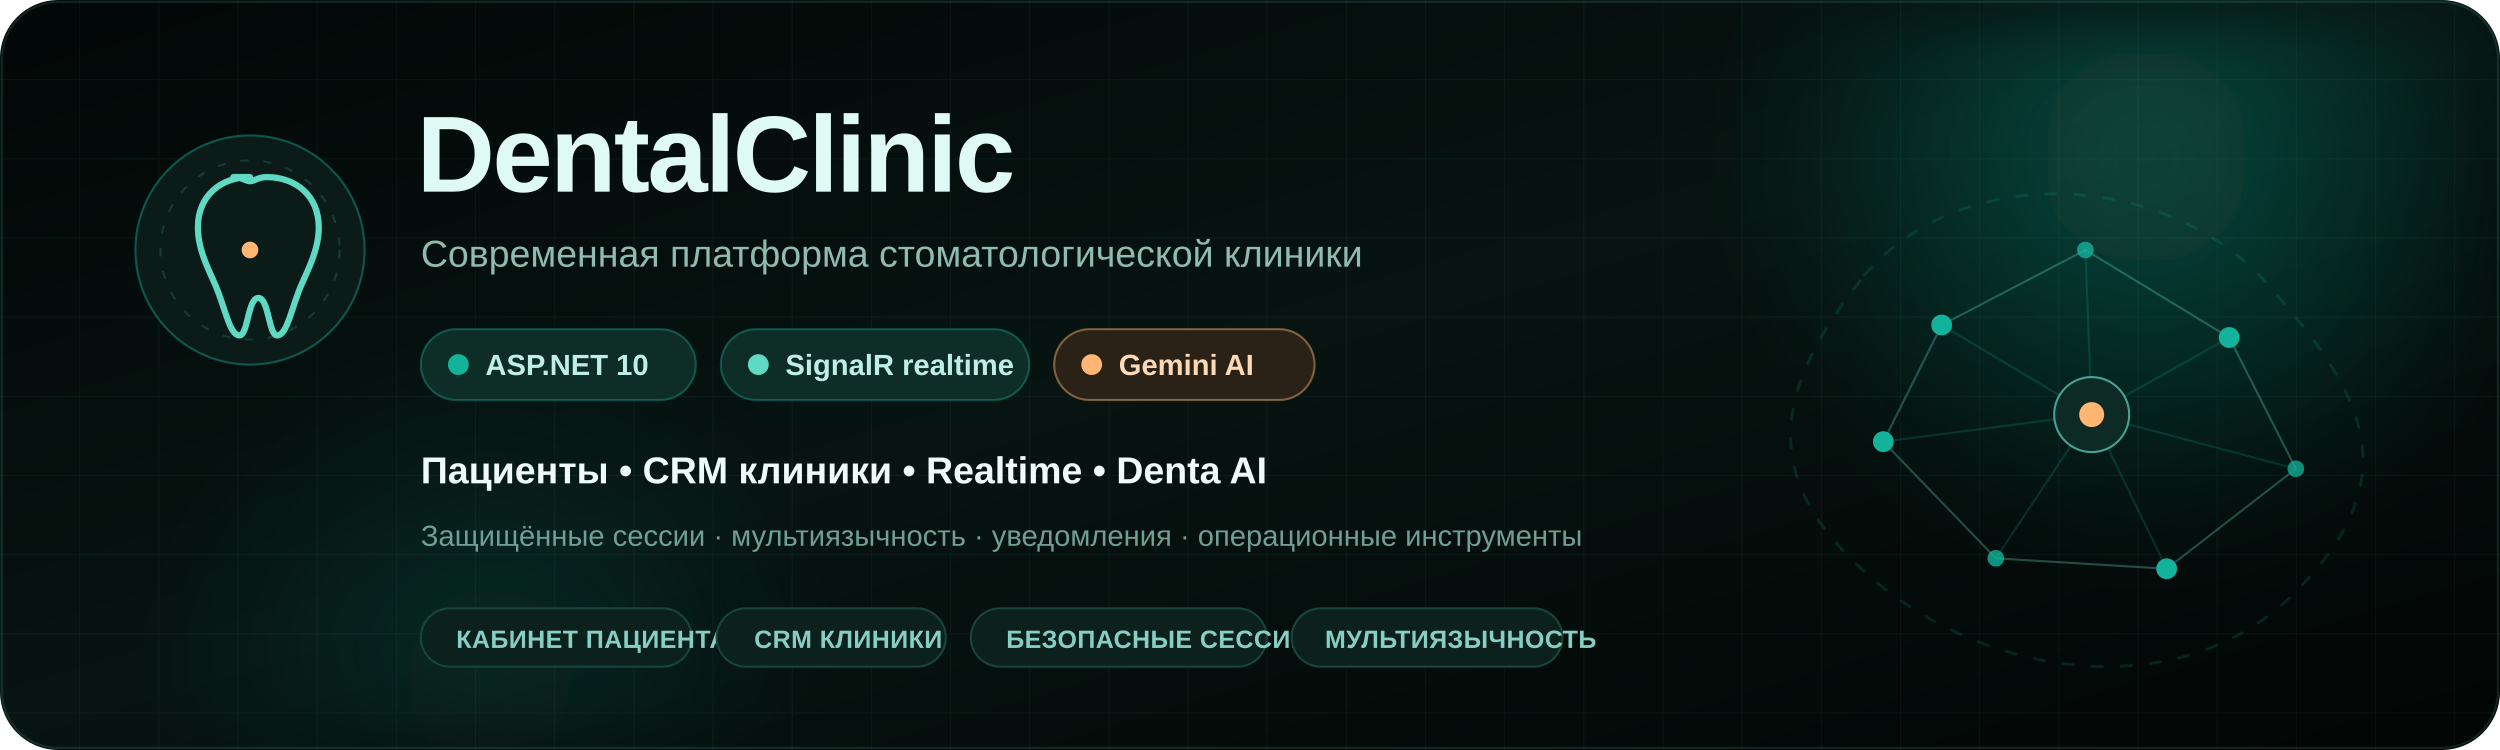
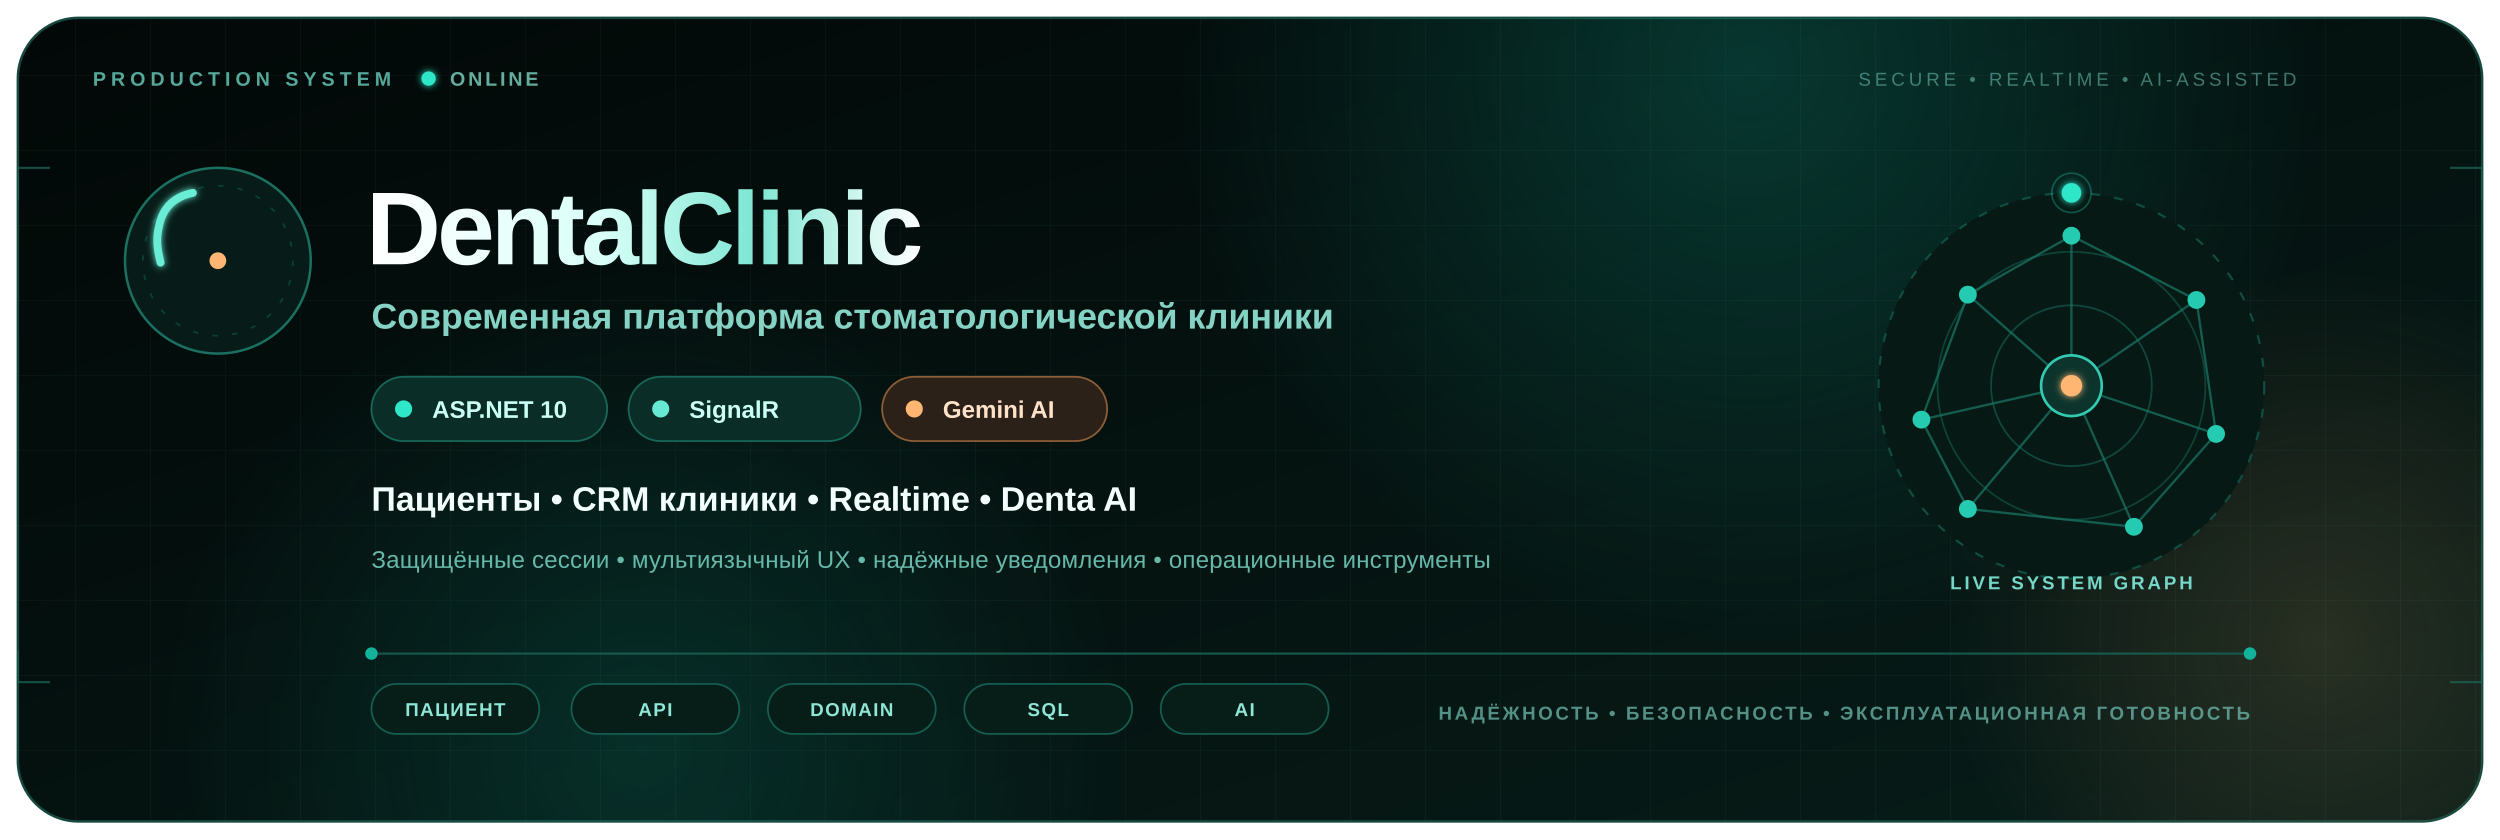
- <svg xmlns="http://www.w3.org/2000/svg" viewBox="0 0 1200 360" role="img" aria-labelledby="title desc">
+ <svg xmlns="http://www.w3.org/2000/svg" width="1400" height="470" viewBox="0 0 1400 470" role="img" aria-labelledby="title desc">
  <defs>
    <linearGradient id="bg" x1="0" y1="0" x2="1" y2="1">
-       <stop offset="0" stop-color="#020706" />
-       <stop offset="0.48" stop-color="#071411" />
-       <stop offset="1" stop-color="#020504" />
+       <stop offset="0%" stop-color="#020807" />
+       <stop offset="45%" stop-color="#04110f" />
+       <stop offset="100%" stop-color="#071c18" />
    </linearGradient>
-     <linearGradient id="line" x1="0" y1="0" x2="1" y2="0">
-       <stop offset="0" stop-color="#13b39b" stop-opacity="0" />
-       <stop offset="0.5" stop-color="#5fd9c4" stop-opacity="0.75" />
-       <stop offset="1" stop-color="#13b39b" stop-opacity="0" />
+     <radialGradient id="glowA" cx="50%" cy="50%" r="50%">
+       <stop offset="0%" stop-color="#13b39b" stop-opacity=".24" />
+       <stop offset="100%" stop-color="#13b39b" stop-opacity="0" />
+     </radialGradient>
+     <radialGradient id="glowB" cx="50%" cy="50%" r="50%">
+       <stop offset="0%" stop-color="#ffb672" stop-opacity=".14" />
+       <stop offset="100%" stop-color="#ffb672" stop-opacity="0" />
+     </radialGradient>
+     <linearGradient id="titleGrad" x1="0" y1="0" x2="1" y2="0">
+       <stop offset="0%" stop-color="#ffffff" />
+       <stop offset="42%" stop-color="#d9fff8" />
+       <stop offset="70%" stop-color="#7ee6d3" />
+       <stop offset="100%" stop-color="#ffffff" />
+       <animate attributeName="x1" values="-0.2;0.5;-0.2" dur="8s" repeatCount="indefinite" />
+       <animate attributeName="x2" values="0.8;1.5;0.8" dur="8s" repeatCount="indefinite" />
    </linearGradient>
-     <radialGradient id="glow">
-       <stop offset="0" stop-color="#13b39b" stop-opacity="0.34" />
-       <stop offset="1" stop-color="#13b39b" stop-opacity="0" />
-     </radialGradient>
-     <pattern id="grid" width="38" height="38" patternUnits="userSpaceOnUse">
-       <path d="M38 0H0V38" fill="none" stroke="#5fd9c4" stroke-opacity="0.055" stroke-width="1" />
+     <linearGradient id="scan" x1="0" y1="0" x2="1" y2="0">
+       <stop offset="0%" stop-color="#13b39b" stop-opacity="0" />
+       <stop offset="48%" stop-color="#8ff5e2" stop-opacity=".06" />
+       <stop offset="50%" stop-color="#ffffff" stop-opacity=".28" />
+       <stop offset="52%" stop-color="#8ff5e2" stop-opacity=".06" />
+       <stop offset="100%" stop-color="#13b39b" stop-opacity="0" />
+     </linearGradient>
+     <pattern id="grid" width="42" height="42" patternUnits="userSpaceOnUse">
+       <path d="M42 0H0V42" fill="none" stroke="#65d4c1" stroke-opacity=".055" stroke-width="1" />
    </pattern>
-     <filter id="blur">
-       <feGaussianBlur stdDeviation="24" />
+     <filter id="softGlow" x="-60%" y="-60%" width="220%" height="220%">
+       <feGaussianBlur stdDeviation="7" result="blur" />
+       <feMerge>
+         <feMergeNode in="blur" />
+         <feMergeNode in="SourceGraphic" />
+       </feMerge>
    </filter>
-     <clipPath id="clip">
-       <rect x="0" y="0" width="1200" height="360" rx="28" />
+     <filter id="microGlow" x="-40%" y="-40%" width="180%" height="180%">
+       <feGaussianBlur stdDeviation="2.2" result="b" />
+       <feMerge>
+         <feMergeNode in="b" />
+         <feMergeNode in="SourceGraphic" />
+       </feMerge>
+     </filter>
+     <clipPath id="panelClip">
+       <rect x="10" y="10" width="1380" height="450" rx="34" />
    </clipPath>
  </defs>
-   <g clip-path="url(#clip)">
-     <rect width="1200" height="360" rx="28" fill="url(#bg)" />
-     <rect width="1200" height="360" fill="url(#grid)" />
-     <circle cx="1030" cy="75" r="190" fill="url(#glow)" filter="url(#blur)">
-       <animate attributeName="cx" values="1030;970;1030" dur="9s" repeatCount="indefinite" />
-       <animate attributeName="cy" values="75;118;75" dur="11s" repeatCount="indefinite" />
+   <rect x="10" y="10" width="1380" height="450" rx="34" fill="url(#bg)" stroke="#16483f" stroke-width="1.4" />
+   <g clip-path="url(#panelClip)">
+     <rect x="10" y="10" width="1380" height="450" fill="url(#grid)" />
+     <circle cx="980" cy="40" r="320" fill="url(#glowA)">
+       <animate attributeName="cx" values="980;1120;980" dur="13s" repeatCount="indefinite" />
+       <animate attributeName="cy" values="40;120;40" dur="11s" repeatCount="indefinite" />
    </circle>
-     <circle cx="235" cy="325" r="155" fill="url(#glow)" opacity="0.44" filter="url(#blur)">
-       <animate attributeName="cx" values="235;305;235" dur="12s" repeatCount="indefinite" />
+     <circle cx="360" cy="420" r="270" fill="url(#glowA)" opacity=".72">
+       <animate attributeName="cx" values="360;520;360" dur="15s" repeatCount="indefinite" />
    </circle>
-     <rect x="0" y="-12" width="1200" height="2" fill="url(#line)" opacity="0">
-       <animate attributeName="y" values="-12;372" dur="6.5s" repeatCount="indefinite" />
-       <animate attributeName="opacity" values="0;0.28;0.28;0" dur="6.5s" repeatCount="indefinite" />
+     <circle cx="1300" cy="360" r="210" fill="url(#glowB)">
+       <animate attributeName="cy" values="360;290;360" dur="10s" repeatCount="indefinite" />
+     </circle>
+     <rect x="-520" y="10" width="420" height="450" fill="url(#scan)" opacity=".55" transform="skewX(-14)">
+       <animate attributeName="x" values="-520;1520" dur="7.5s" repeatCount="indefinite" />
    </rect>
-     <g transform="translate(62 62)">
-       <circle cx="58" cy="58" r="55" fill="#0b1c18" stroke="#13b39b" stroke-opacity="0.42" />
-       <circle cx="58" cy="58" r="43" fill="none" stroke="#5fd9c4" stroke-opacity="0.16" stroke-dasharray="4 7">
+     <g font-family="-apple-system,BlinkMacSystemFont,'Segoe UI',Arial,sans-serif">
+       <text x="52" y="48" font-size="11" font-weight="700" letter-spacing="2.8" fill="#68cbbb" opacity=".82">PRODUCTION SYSTEM</text>
+       <circle cx="240" cy="44" r="4" fill="#2ee6c8" filter="url(#microGlow)">
+         <animate attributeName="opacity" values=".35;1;.35" dur="2.4s" repeatCount="indefinite" />
+       </circle>
+       <text x="252" y="48" font-size="11" font-weight="650" letter-spacing="1.6" fill="#83dfcf" opacity=".76">ONLINE</text>
+       <text x="1286" y="48" text-anchor="end" font-size="10.5" letter-spacing="2.2" fill="#6bbcaf" opacity=".58">SECURE • REALTIME • AI-ASSISTED</text>
+     </g>
+     <g transform="translate(64 88)">
+       <circle cx="58" cy="58" r="52" fill="#071c18" stroke="#1a6f61" stroke-width="1.4" />
+       <circle cx="58" cy="58" r="42" fill="none" stroke="#13b39b" stroke-opacity=".24" stroke-dasharray="3 8">
        <animateTransform attributeName="transform" type="rotate" from="0 58 58" to="360 58 58" dur="18s" repeatCount="indefinite" />
      </circle>
-       <path d="M58 23c-14 0-25 9-25 24 0 10 4 18 8 27 5 11 7 25 12 25 4 0 4-18 9-18s5 18 9 18c5 0 7-14 12-25 4-9 8-17 8-27 0-15-11-24-25-24-4 0-6 2-8 2s-4-2-8-2Z" fill="none" stroke="#5fd9c4" stroke-width="3" stroke-linecap="round" stroke-linejoin="round" />
-       <circle cx="58" cy="58" r="4" fill="#ffb672">
-         <animate attributeName="r" values="3;5;3" dur="2.2s" repeatCount="indefinite" />
-         <animate attributeName="opacity" values="0.65;1;0.65" dur="2.2s" repeatCount="indefinite" />
+       <path d="M35 39 C39 18 78 18 82 39 C84 51 78 61 75 75 C72 88 69 98 63 98 C58 98 57 82 53 76 C49 82 48 98 42 98 C36 98 33 88 30 75 C27 61 22 51 25 39 C27 28 34 22 44 20" fill="none" stroke="#69edd5" stroke-width="4.4" stroke-linecap="round" stroke-linejoin="round" stroke-dasharray="220" stroke-dashoffset="220" filter="url(#microGlow)">
+         <animate attributeName="stroke-dashoffset" values="220;0;0" dur="3.2s" repeatCount="1" fill="freeze" />
+       </path>
+       <circle cx="58" cy="58" r="4.7" fill="#ffb672">
+         <animate attributeName="r" values="4.2;5.6;4.2" dur="2.8s" repeatCount="indefinite" />
      </circle>
    </g>
-     <g font-family="Segoe UI,Arial,sans-serif">
-       <text x="200" y="92" fill="#dffaf5" font-size="52" font-weight="800" letter-spacing="-1.2">DentalClinic</text>
-       <text x="202" y="128" fill="#8fbbb3" font-size="18" font-weight="500">Современная платформа стоматологической клиники</text>
-       <g transform="translate(202 158)" font-size="14" font-weight="700">
-         <rect width="132" height="34" rx="17" fill="#0f2d27" stroke="#13b39b" stroke-opacity="0.38" />
-         <circle cx="18" cy="17" r="5" fill="#13b39b">
-           <animate attributeName="opacity" values="0.45;1;0.45" dur="1.7s" repeatCount="indefinite" />
+     <g font-family="-apple-system,BlinkMacSystemFont,'Segoe UI',Arial,sans-serif">
+       <text x="205" y="148" font-size="58" font-weight="800" letter-spacing="-2.1" fill="url(#titleGrad)">DentalClinic</text>
+       <text x="208" y="184" font-size="20" font-weight="580" fill="#8bdccd" opacity=".95">Современная платформа стоматологической клиники</text>
+       <g transform="translate(208 211)">
+         <rect x="0" y="0" width="132" height="36" rx="18" fill="#0b2d27" stroke="#17685a" />
+         <circle cx="18" cy="18" r="4.8" fill="#2ee6c8">
+           <animate attributeName="opacity" values=".5;1;.5" dur="2.2s" repeatCount="indefinite" />
        </circle>
-         <text x="31" y="22" fill="#bfeee6">ASP.NET 10</text>
-         <g transform="translate(144 0)">
-           <rect width="148" height="34" rx="17" fill="#0f2d27" stroke="#13b39b" stroke-opacity="0.38" />
-           <circle cx="18" cy="17" r="5" fill="#5fd9c4">
-             <animate attributeName="r" values="4;6;4" dur="2.4s" repeatCount="indefinite" />
-           </circle>
-           <text x="31" y="22" fill="#bfeee6">SignalR realtime</text>
+         <text x="34" y="23" font-size="13.5" font-weight="700" fill="#cafff5">ASP.NET 10</text>
+         <rect x="144" y="0" width="130" height="36" rx="18" fill="#0b2d27" stroke="#17685a" />
+         <circle cx="162" cy="18" r="4.8" fill="#66e8d3">
+           <animate attributeName="opacity" values="1;.45;1" dur="2.7s" repeatCount="indefinite" />
+         </circle>
+         <text x="178" y="23" font-size="13.5" font-weight="700" fill="#cafff5">SignalR</text>
+         <rect x="286" y="0" width="126" height="36" rx="18" fill="#2b2118" stroke="#8d5d35" />
+         <circle cx="304" cy="18" r="4.8" fill="#ffb672">
+           <animate attributeName="opacity" values=".45;1;.45" dur="3s" repeatCount="indefinite" />
+         </circle>
+         <text x="320" y="23" font-size="13.5" font-weight="700" fill="#ffe2c7">Gemini AI</text>
+       </g>
+       <text x="208" y="286" font-size="19" font-weight="760" fill="#f3fffc">Пациенты  •  CRM клиники  •  Realtime  •  Denta AI</text>
+       <text x="208" y="318" font-size="13.5" font-weight="500" fill="#66b9aa" letter-spacing=".1">Защищённые сессии  •  мультиязычный UX  •  надёжные уведомления  •  операционные инструменты</text>
+     </g>
+     <g transform="translate(1010 104)">
+       <circle cx="150" cy="112" r="108" fill="#061914" stroke="#0f4e43" stroke-width="1.2" stroke-dasharray="5 8" />
+       <circle cx="150" cy="112" r="75" fill="none" stroke="#125a4d" stroke-opacity=".62" />
+       <circle cx="150" cy="112" r="45" fill="none" stroke="#1b806f" stroke-opacity=".45" />
+       <g stroke="#1a7666" stroke-opacity=".72" stroke-width="1.3">
+         <line x1="150" y1="112" x2="150" y2="28" />
+         <line x1="150" y1="112" x2="220" y2="64" />
+         <line x1="150" y1="112" x2="231" y2="139" />
+         <line x1="150" y1="112" x2="185" y2="191" />
+         <line x1="150" y1="112" x2="92" y2="181" />
+         <line x1="150" y1="112" x2="66" y2="131" />
+         <line x1="150" y1="112" x2="92" y2="61" />
+         <line x1="92" y1="61" x2="150" y2="28" />
+         <line x1="150" y1="28" x2="220" y2="64" />
+         <line x1="220" y1="64" x2="231" y2="139" />
+         <line x1="231" y1="139" x2="185" y2="191" />
+         <line x1="185" y1="191" x2="92" y2="181" />
+         <line x1="92" y1="181" x2="66" y2="131" />
+         <line x1="66" y1="131" x2="92" y2="61" />
+       </g>
+       <g>
+         <circle cx="150" cy="4" r="5.5" fill="#2ee6c8" filter="url(#microGlow)" />
+         <circle cx="150" cy="4" r="11" fill="none" stroke="#2ee6c8" stroke-opacity=".28" />
+         <animateTransform attributeName="transform" type="rotate" from="0 150 112" to="360 150 112" dur="9s" repeatCount="indefinite" />
+       </g>
+       <g fill="#25cbb0">
+         <circle cx="150" cy="28" r="5" />
+         <circle cx="220" cy="64" r="5" />
+         <circle cx="231" cy="139" r="5" />
+         <circle cx="185" cy="191" r="5" />
+         <circle cx="92" cy="181" r="5" />
+         <circle cx="66" cy="131" r="5" />
+         <circle cx="92" cy="61" r="5" />
+       </g>
+       <circle cx="150" cy="112" r="17" fill="#0d342c" stroke="#32cbb2" stroke-width="1.5" />
+       <circle cx="150" cy="112" r="6" fill="#ffb672" filter="url(#microGlow)">
+         <animate attributeName="r" values="5.5;7;5.5" dur="2.2s" repeatCount="indefinite" />
+       </circle>
+       <g font-family="-apple-system,BlinkMacSystemFont,'Segoe UI',Arial,sans-serif" font-size="10.5" font-weight="700" fill="#74d7c7">
+         <text x="150" y="226" text-anchor="middle" letter-spacing="1.6">LIVE SYSTEM GRAPH</text>
+       </g>
+     </g>
+     <g font-family="-apple-system,BlinkMacSystemFont,'Segoe UI',Arial,sans-serif">
+       <line x1="208" y1="366" x2="1260" y2="366" stroke="#16584c" stroke-width="1.2" />
+       <circle cx="208" cy="366" r="3.5" fill="#13b39b" />
+       <circle cx="1260" cy="366" r="3.5" fill="#13b39b" />
+       <circle cy="366" r="4" fill="#8ff5e2" filter="url(#microGlow)">
+         <animate attributeName="cx" values="208;1260;208" dur="8s" repeatCount="indefinite" />
+         <animate attributeName="opacity" values=".35;1;.35" dur="2s" repeatCount="indefinite" />
+       </circle>
+       <g transform="translate(208 383)">
+         <g transform="translate(0 0)">
+           <rect x="0" y="0" width="94" height="28" rx="14" fill="#071d18" stroke="#145d50" />
+           <text x="47" y="18" text-anchor="middle" font-size="10.5" font-weight="750" letter-spacing=".8" fill="#8fe5d6">ПАЦИЕНТ</text>
        </g>
-         <g transform="translate(304 0)">
-           <rect width="125" height="34" rx="17" fill="#2b2217" stroke="#ffb672" stroke-opacity="0.45" />
-           <circle cx="18" cy="17" r="5" fill="#ffb672">
-             <animate attributeName="opacity" values="0.55;1;0.55" dur="2.8s" repeatCount="indefinite" />
-           </circle>
-           <text x="31" y="22" fill="#ffd8b5">Gemini AI</text>
+         <g transform="translate(112 0)">
+           <rect x="0" y="0" width="94" height="28" rx="14" fill="#071d18" stroke="#145d50" />
+           <text x="47" y="18" text-anchor="middle" font-size="10.5" font-weight="750" letter-spacing=".8" fill="#8fe5d6">API</text>
+         </g>
+         <g transform="translate(222 0)">
+           <rect x="0" y="0" width="94" height="28" rx="14" fill="#071d18" stroke="#145d50" />
+           <text x="47" y="18" text-anchor="middle" font-size="10.5" font-weight="750" letter-spacing=".8" fill="#8fe5d6">DOMAIN</text>
+         </g>
+         <g transform="translate(332 0)">
+           <rect x="0" y="0" width="94" height="28" rx="14" fill="#071d18" stroke="#145d50" />
+           <text x="47" y="18" text-anchor="middle" font-size="10.5" font-weight="750" letter-spacing=".8" fill="#8fe5d6">SQL</text>
+         </g>
+         <g transform="translate(442 0)">
+           <rect x="0" y="0" width="94" height="28" rx="14" fill="#071d18" stroke="#145d50" />
+           <text x="47" y="18" text-anchor="middle" font-size="10.5" font-weight="750" letter-spacing=".8" fill="#8fe5d6">AI</text>
        </g>
      </g>
-       <text x="202" y="232" fill="#eefbf8" font-size="18" font-weight="650">Пациенты  •  CRM клиники  •  Realtime  •  Denta AI</text>
-       <text x="202" y="262" fill="#6f9f96" font-size="14">Защищённые сессии · мультиязычность · уведомления · операционные инструменты</text>
-       <g transform="translate(202 292)" font-size="12" font-weight="700" letter-spacing="0.2">
-         <rect width="130" height="28" rx="14" fill="#0c201c" stroke="#17453b" />
-         <text x="17" y="19" fill="#86cfc2">КАБИНЕТ ПАЦИЕНТА</text>
-         <g transform="translate(142 0)">
-           <rect width="110" height="28" rx="14" fill="#0c201c" stroke="#17453b" />
-           <text x="18" y="19" fill="#86cfc2">CRM КЛИНИКИ</text>
-         </g>
-         <g transform="translate(264 0)">
-           <rect width="142" height="28" rx="14" fill="#0c201c" stroke="#17453b" />
-           <text x="17" y="19" fill="#86cfc2">БЕЗОПАСНЫЕ СЕССИИ</text>
-         </g>
-         <g transform="translate(418 0)">
-           <rect width="130" height="28" rx="14" fill="#0c201c" stroke="#17453b" />
-           <text x="16" y="19" fill="#86cfc2">МУЛЬТИЯЗЫЧНОСТЬ</text>
-         </g>
-       </g>
+       <text x="1260" y="403" text-anchor="end" font-size="10.5" font-weight="700" letter-spacing="1.45" fill="#70bfb2" opacity=".72">НАДЁЖНОСТЬ • БЕЗОПАСНОСТЬ • ЭКСПЛУАТАЦИОННАЯ ГОТОВНОСТЬ</text>
    </g>
-     <g transform="translate(850 62)" fill="none" stroke-linecap="round">
-       <path d="M45 70C92 15 190 20 238 74S306 167 252 222 105 264 49 216 1 125 45 70Z" stroke="#13b39b" stroke-opacity="0.16" stroke-width="1.4" stroke-dasharray="5 9">
-         <animate attributeName="stroke-dashoffset" values="0;-84" dur="12s" repeatCount="indefinite" />
-       </path>
-       <path d="M82 94L151 58 220 100 252 163 190 211 108 206 54 150Z" stroke="#5fd9c4" stroke-opacity="0.32" />
-       <path d="M151 58L154 137M82 94L154 137M220 100L154 137M252 163L154 137M190 211L154 137M108 206L154 137M54 150L154 137" stroke="#13b39b" stroke-opacity="0.20" />
-       <g fill="#13b39b" stroke="none">
-         <circle cx="82" cy="94" r="5">
-           <animate attributeName="r" values="4;7;4" dur="2.6s" repeatCount="indefinite" />
-         </circle>
-         <circle cx="151" cy="58" r="4" opacity="0.8">
-           <animate attributeName="opacity" values="0.35;1;0.35" dur="2.1s" repeatCount="indefinite" />
-         </circle>
-         <circle cx="220" cy="100" r="5">
-           <animate attributeName="r" values="5;3;5" dur="2.9s" repeatCount="indefinite" />
-         </circle>
-         <circle cx="252" cy="163" r="4" opacity="0.75">
-           <animate attributeName="opacity" values="1;0.35;1" dur="2.4s" repeatCount="indefinite" />
-         </circle>
-         <circle cx="190" cy="211" r="5">
-           <animate attributeName="r" values="4;7;4" dur="3.1s" repeatCount="indefinite" />
-         </circle>
-         <circle cx="108" cy="206" r="4" opacity="0.8">
-           <animate attributeName="opacity" values="0.4;1;0.4" dur="2.7s" repeatCount="indefinite" />
-         </circle>
-         <circle cx="54" cy="150" r="5">
-           <animate attributeName="r" values="5;3;5" dur="2.2s" repeatCount="indefinite" />
-         </circle>
-       </g>
-       <circle cx="154" cy="137" r="18" fill="#0d2a24" stroke="#5fd9c4" stroke-opacity="0.7" />
-       <circle cx="154" cy="137" r="6" fill="#ffb672" stroke="none">
-         <animate attributeName="r" values="5;8;5" dur="2.1s" repeatCount="indefinite" />
-       </circle>
-     </g>
-     <rect x="1" y="1" width="1198" height="358" rx="27" fill="none" stroke="#5fd9c4" stroke-opacity="0.14" />
+     <path d="M10 94h18 M10 94v18" stroke="#1a6a5c" stroke-width="1.2" opacity=".7" />
+     <path d="M1390 94h-18 M1390 94v18" stroke="#1a6a5c" stroke-width="1.2" opacity=".7" />
+     <path d="M10 382h18 M10 382v-18" stroke="#1a6a5c" stroke-width="1.2" opacity=".7" />
+     <path d="M1390 382h-18 M1390 382v-18" stroke="#1a6a5c" stroke-width="1.2" opacity=".7" />
  </g>
</svg>
